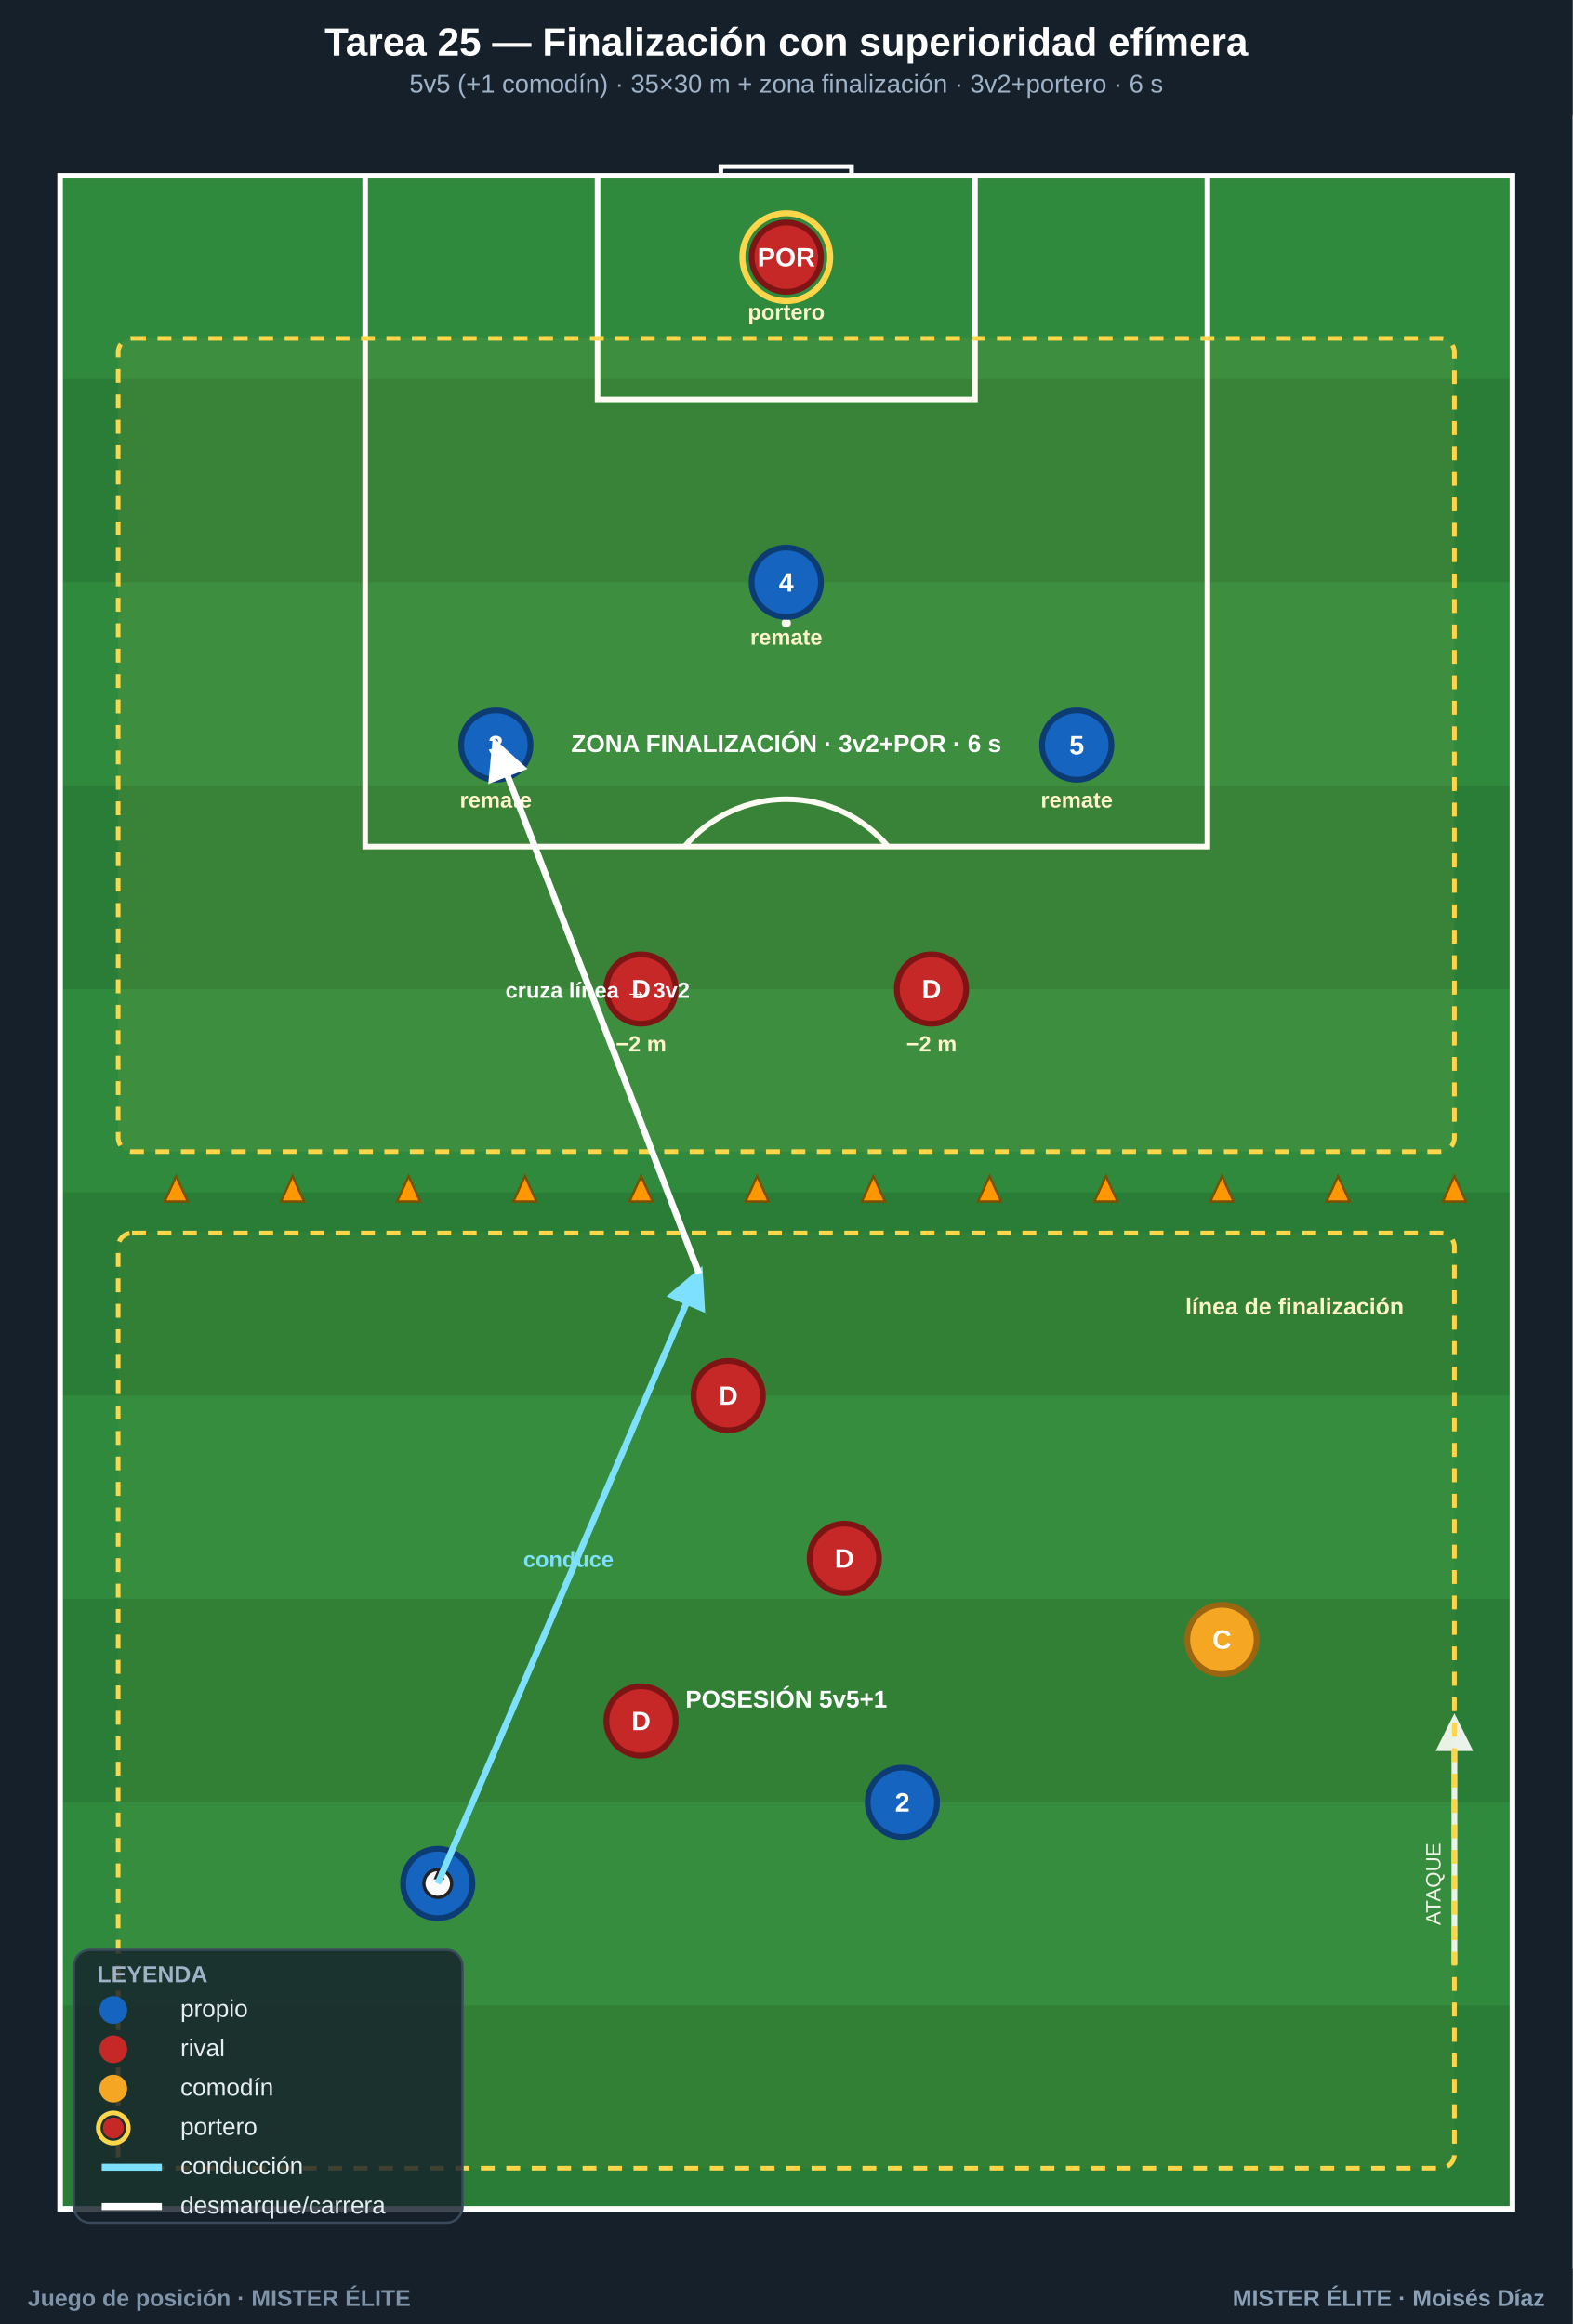
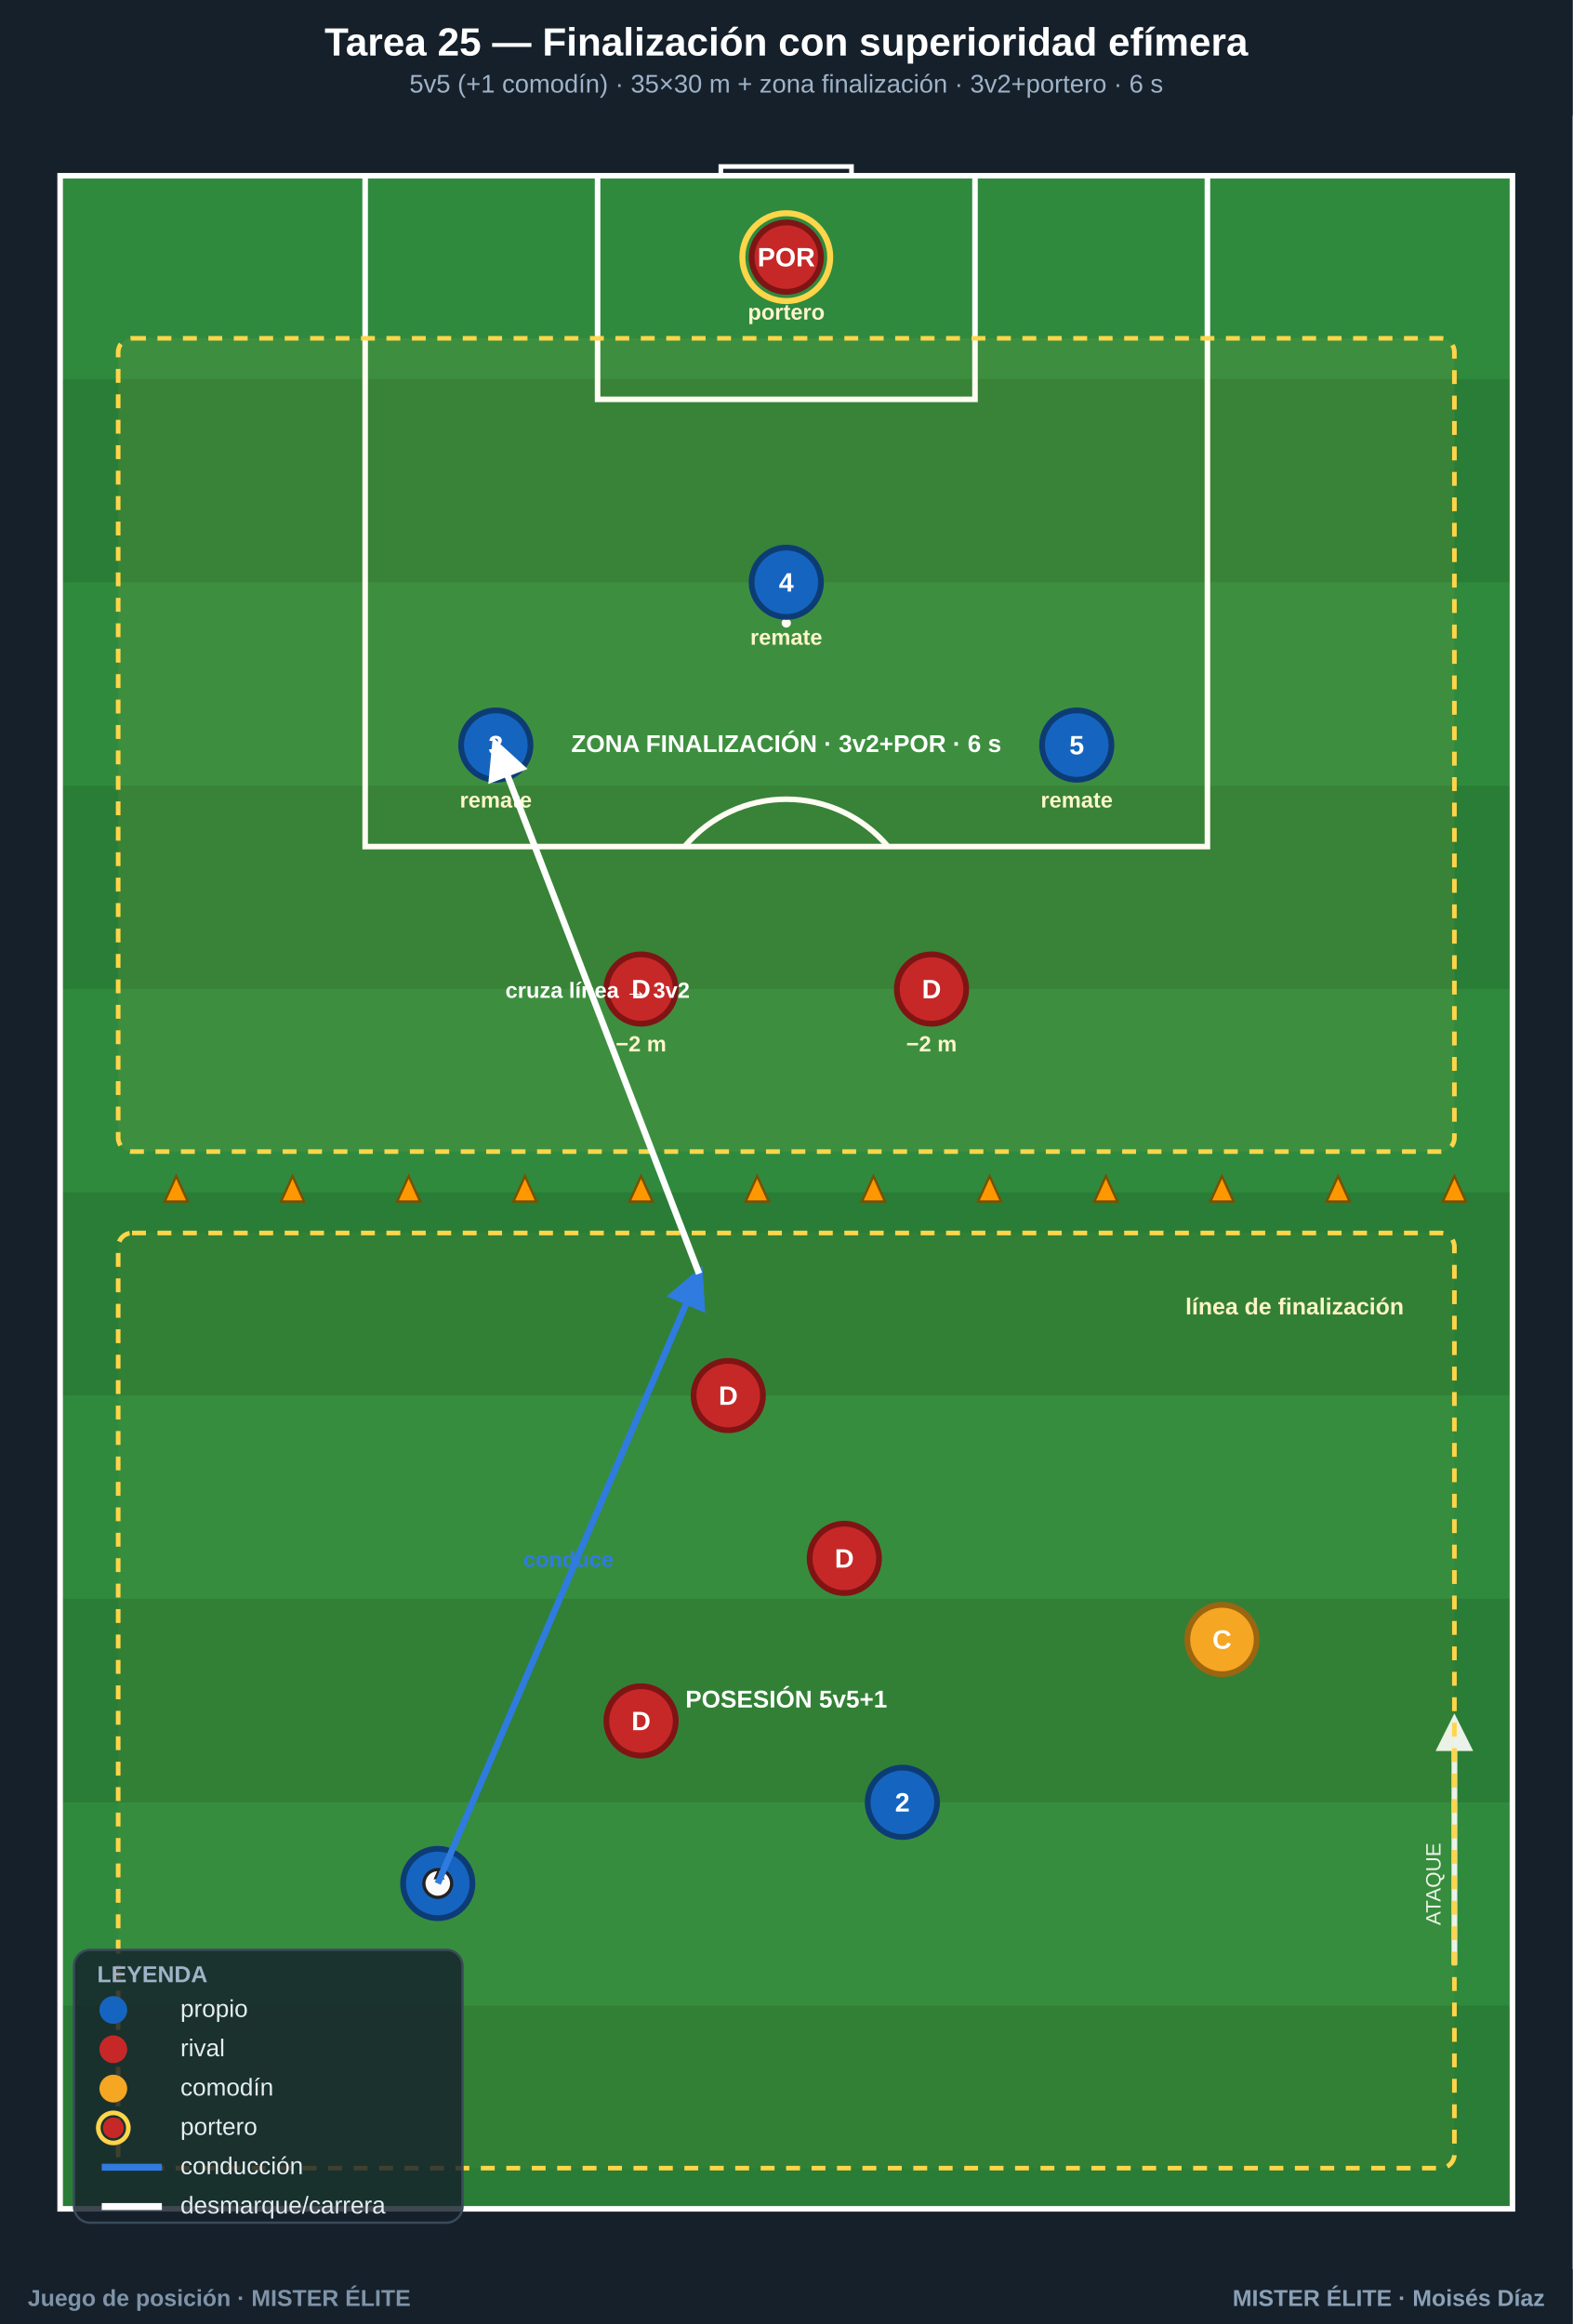
<svg xmlns="http://www.w3.org/2000/svg" viewBox="0 0 680 1005" width="680" height="1005" font-family="Segoe UI,Arial,sans-serif">
  <defs>
    <linearGradient id="sky" x1="0" y1="0" x2="0" y2="1">
      <stop offset="0" stop-color="#2f8a3e" />
      <stop offset="1" stop-color="#2b8139" />
    </linearGradient>
    <marker id="ah_pass" viewBox="0 0 10 10" refX="8" refY="5" markerWidth="6.5" markerHeight="6.5" orient="auto-start-reverse">
      <path d="M0,0 L10,5 L0,10 z" fill="#ffd54a" />
    </marker>
    <marker id="ah_run" viewBox="0 0 10 10" refX="8" refY="5" markerWidth="6.5" markerHeight="6.5" orient="auto-start-reverse">
      <path d="M0,0 L10,5 L0,10 z" fill="#ffffff" />
    </marker>
    <marker id="ah_drive" viewBox="0 0 10 10" refX="8" refY="5" markerWidth="6.5" markerHeight="6.5" orient="auto-start-reverse">
-       <path d="M0,0 L10,5 L0,10 z" fill="#7ee0ff" />
+       <path d="M0,0 L10,5 L0,10 z" fill="#2f7be0" />
    </marker>
    <marker id="ah_white" viewBox="0 0 10 10" refX="8" refY="5" markerWidth="6.5" markerHeight="6.5" orient="auto-start-reverse">
      <path d="M0,0 L10,5 L0,10 z" fill="#ffffff" />
    </marker>
  </defs>
  <rect x="0.0" y="0.0" width="680.0" height="1005.2" fill="#15202b" />
  <rect x="26.0" y="76.0" width="628.0" height="88.4" fill="#2f8a3e" />
  <rect x="26.0" y="163.9" width="628.0" height="88.4" fill="#2a7d36" />
  <rect x="26.0" y="251.8" width="628.0" height="88.4" fill="#2f8a3e" />
  <rect x="26.0" y="339.8" width="628.0" height="88.4" fill="#2a7d36" />
  <rect x="26.0" y="427.7" width="628.0" height="88.4" fill="#2f8a3e" />
  <rect x="26.0" y="515.6" width="628.0" height="88.4" fill="#2a7d36" />
  <rect x="26.0" y="603.5" width="628.0" height="88.4" fill="#2f8a3e" />
  <rect x="26.0" y="691.4" width="628.0" height="88.4" fill="#2a7d36" />
  <rect x="26.0" y="779.4" width="628.0" height="88.4" fill="#2f8a3e" />
  <rect x="26.0" y="867.3" width="628.0" height="88.4" fill="#2a7d36" />
  <rect x="26.0" y="76.0" width="628.0" height="879.2" fill="none" stroke="#ffffff" stroke-width="2.4" />
  <path d="M157.9,76.0 L157.9,366.1 L522.1,366.1 L522.1,76.0" fill="none" stroke="#ffffff" stroke-width="2.4" />
  <path d="M258.4,76.0 L258.4,172.7 L421.6,172.7 L421.6,76.0" fill="none" stroke="#ffffff" stroke-width="2.4" />
  <circle cx="340.0" cy="269.4" r="2.0" fill="#ffffff" />
  <rect x="311.7" y="72.0" width="56.5" height="4" fill="none" stroke="#ffffff" stroke-width="2" />
  <path d="M296.0,366.1 A57.5,57.5 0 0 1 384.0,366.1" fill="none" stroke="#ffffff" stroke-width="2.4" />
  <rect x="0.0" y="0.0" width="680.0" height="50.0" fill="#15202b" />
  <text x="340.0" y="24.0" font-family="Segoe UI,Arial,sans-serif" font-size="17" font-weight="800" fill="#ffffff" text-anchor="middle">Tarea 25 — Finalización con superioridad efímera</text>
  <text x="340.0" y="40.0" font-family="Segoe UI,Arial,sans-serif" font-size="11" font-weight="500" fill="#9fb3c8" text-anchor="middle">5v5 (+1 comodín) · 35×30 m + zona finalización · 3v2+portero · 6 s</text>
  <rect x="0.0" y="981.2" width="680.0" height="24.0" fill="#15202b" />
  <text x="668.0" y="997.2" font-family="Segoe UI,Arial,sans-serif" font-size="10" font-weight="700" fill="#8aa0b6" text-anchor="end">MISTER ÉLITE · Moisés Díaz</text>
  <text x="12.0" y="997.2" font-family="Segoe UI,Arial,sans-serif" font-size="10" font-weight="600" fill="#7f93a8" text-anchor="start">Juego de posición · MISTER ÉLITE</text>
  <g opacity="0.9">
    <line x1="628.9" y1="849.7" x2="628.9" y2="744.2" stroke="#ffffff" stroke-width="2.5" marker-end="url(#ah_white)" />
    <text x="622.9" y="796.9" font-family="Segoe UI,Arial" font-size="9" fill="#ffffff" text-anchor="end" transform="rotate(-90 622.9 796.9)">ATAQUE</text>
  </g>
  <g>
    <circle cx="340.0" cy="111.2" r="19.0" fill="none" stroke="#ffd54a" stroke-width="2.6" />
    <circle cx="340.0" cy="111.2" r="15" fill="#c62828" stroke="#7f1414" stroke-width="2.5" />
    <text x="340.0" y="115.2" font-family="Segoe UI,Arial" font-size="11.5" font-weight="800" fill="#fff" text-anchor="middle">POR</text>
  </g>
  <text x="340.0" y="138.2" font-family="Segoe UI,Arial,sans-serif" font-size="9.5" font-weight="600" fill="#fff5cc" text-anchor="middle">portero</text>
  <rect x="51.1" y="146.3" width="577.8" height="351.7" rx="6" fill="#ffd54a" fill-opacity="0.07" stroke="#ffd54a" stroke-width="2" stroke-dasharray="6 5" />
  <text x="340.0" y="325.2" font-family="Segoe UI,Arial,sans-serif" font-size="10.5" font-weight="700" fill="#fff" text-anchor="middle">ZONA FINALIZACIÓN · 3v2+POR · 6 s</text>
  <path d="M76.2,508.6 l5,11 l-10,0 z" fill="#ff9800" stroke="#7a4f00" stroke-width="1" />
  <path d="M126.5,508.6 l5,11 l-10,0 z" fill="#ff9800" stroke="#7a4f00" stroke-width="1" />
  <path d="M176.7,508.6 l5,11 l-10,0 z" fill="#ff9800" stroke="#7a4f00" stroke-width="1" />
  <path d="M227.0,508.6 l5,11 l-10,0 z" fill="#ff9800" stroke="#7a4f00" stroke-width="1" />
  <path d="M277.2,508.6 l5,11 l-10,0 z" fill="#ff9800" stroke="#7a4f00" stroke-width="1" />
  <path d="M327.4,508.6 l5,11 l-10,0 z" fill="#ff9800" stroke="#7a4f00" stroke-width="1" />
  <path d="M377.7,508.6 l5,11 l-10,0 z" fill="#ff9800" stroke="#7a4f00" stroke-width="1" />
  <path d="M427.9,508.6 l5,11 l-10,0 z" fill="#ff9800" stroke="#7a4f00" stroke-width="1" />
  <path d="M478.2,508.6 l5,11 l-10,0 z" fill="#ff9800" stroke="#7a4f00" stroke-width="1" />
  <path d="M528.4,508.6 l5,11 l-10,0 z" fill="#ff9800" stroke="#7a4f00" stroke-width="1" />
  <path d="M578.6,508.6 l5,11 l-10,0 z" fill="#ff9800" stroke="#7a4f00" stroke-width="1" />
  <path d="M628.9,508.6 l5,11 l-10,0 z" fill="#ff9800" stroke="#7a4f00" stroke-width="1" />
  <text x="559.8" y="568.4" font-family="Segoe UI,Arial,sans-serif" font-size="10" font-weight="600" fill="#fff5cc" text-anchor="middle">línea de finalización</text>
  <rect x="51.1" y="533.2" width="577.8" height="404.4" rx="6" fill="#ffd54a" fill-opacity="0.04" stroke="#ffd54a" stroke-width="2" stroke-dasharray="6 5" />
  <text x="340.0" y="738.4" font-family="Segoe UI,Arial,sans-serif" font-size="10.5" font-weight="700" fill="#fff" text-anchor="middle">POSESIÓN 5v5+1</text>
  <g>
    <circle cx="189.3" cy="814.5" r="15" fill="#1565c0" stroke="#0d3c75" stroke-width="2.5" />
    <text x="189.3" y="818.5" font-family="Segoe UI,Arial" font-size="11.5" font-weight="800" fill="#fff" text-anchor="middle">1</text>
  </g>
  <circle cx="189.3" cy="814.5" r="6.0" fill="#fafafa" stroke="#222" stroke-width="1.4" />
  <path d="M189.3,808.5 l3.0,4.2 l-4.8,0 z" fill="#222" />
  <g>
    <circle cx="390.2" cy="779.4" r="15" fill="#1565c0" stroke="#0d3c75" stroke-width="2.5" />
    <text x="390.2" y="783.4" font-family="Segoe UI,Arial" font-size="11.5" font-weight="800" fill="#fff" text-anchor="middle">2</text>
  </g>
  <g>
    <circle cx="214.4" cy="322.2" r="15" fill="#1565c0" stroke="#0d3c75" stroke-width="2.5" />
    <text x="214.4" y="326.2" font-family="Segoe UI,Arial" font-size="11.5" font-weight="800" fill="#fff" text-anchor="middle">3</text>
  </g>
  <text x="214.4" y="349.2" font-family="Segoe UI,Arial,sans-serif" font-size="9.5" font-weight="600" fill="#fff5cc" text-anchor="middle">remate</text>
  <g>
    <circle cx="340.0" cy="251.8" r="15" fill="#1565c0" stroke="#0d3c75" stroke-width="2.5" />
    <text x="340.0" y="255.8" font-family="Segoe UI,Arial" font-size="11.5" font-weight="800" fill="#fff" text-anchor="middle">4</text>
  </g>
  <text x="340.0" y="278.8" font-family="Segoe UI,Arial,sans-serif" font-size="9.5" font-weight="600" fill="#fff5cc" text-anchor="middle">remate</text>
  <g>
    <circle cx="465.6" cy="322.2" r="15" fill="#1565c0" stroke="#0d3c75" stroke-width="2.5" />
    <text x="465.6" y="326.2" font-family="Segoe UI,Arial" font-size="11.5" font-weight="800" fill="#fff" text-anchor="middle">5</text>
  </g>
  <text x="465.6" y="349.2" font-family="Segoe UI,Arial,sans-serif" font-size="9.5" font-weight="600" fill="#fff5cc" text-anchor="middle">remate</text>
  <g>
    <circle cx="528.4" cy="709.0" r="15" fill="#f5a623" stroke="#9c6510" stroke-width="2.5" />
    <text x="528.4" y="713.0" font-family="Segoe UI,Arial" font-size="11.5" font-weight="800" fill="#fff" text-anchor="middle">C</text>
  </g>
  <g>
    <circle cx="277.2" cy="744.2" r="15" fill="#c62828" stroke="#7f1414" stroke-width="2.5" />
    <text x="277.2" y="748.2" font-family="Segoe UI,Arial" font-size="11.5" font-weight="800" fill="#fff" text-anchor="middle">D</text>
  </g>
  <g>
    <circle cx="365.1" cy="673.9" r="15" fill="#c62828" stroke="#7f1414" stroke-width="2.5" />
    <text x="365.1" y="677.9" font-family="Segoe UI,Arial" font-size="11.5" font-weight="800" fill="#fff" text-anchor="middle">D</text>
  </g>
  <g>
    <circle cx="314.9" cy="603.5" r="15" fill="#c62828" stroke="#7f1414" stroke-width="2.5" />
    <text x="314.9" y="607.5" font-family="Segoe UI,Arial" font-size="11.5" font-weight="800" fill="#fff" text-anchor="middle">D</text>
  </g>
  <g>
    <circle cx="277.2" cy="427.7" r="15" fill="#c62828" stroke="#7f1414" stroke-width="2.5" />
    <text x="277.2" y="431.7" font-family="Segoe UI,Arial" font-size="11.5" font-weight="800" fill="#fff" text-anchor="middle">D</text>
  </g>
  <text x="277.2" y="454.7" font-family="Segoe UI,Arial,sans-serif" font-size="9.5" font-weight="600" fill="#fff5cc" text-anchor="middle">−2 m</text>
  <g>
    <circle cx="402.8" cy="427.7" r="15" fill="#c62828" stroke="#7f1414" stroke-width="2.5" />
    <text x="402.8" y="431.7" font-family="Segoe UI,Arial" font-size="11.5" font-weight="800" fill="#fff" text-anchor="middle">D</text>
  </g>
  <text x="402.8" y="454.7" font-family="Segoe UI,Arial,sans-serif" font-size="9.5" font-weight="600" fill="#fff5cc" text-anchor="middle">−2 m</text>
-   <line x1="189.3" y1="814.5" x2="302.3" y2="550.8" stroke="#7ee0ff" stroke-width="2.8" marker-end="url(#ah_drive)" />
-   <text x="245.8" y="677.6" font-family="Segoe UI,Arial,sans-serif" font-size="9.5" font-weight="700" fill="#7ee0ff" text-anchor="middle">conduce</text>
+   <line x1="189.3" y1="814.5" x2="302.3" y2="550.8" stroke="#2f7be0" stroke-width="2.8" marker-end="url(#ah_drive)" />
+   <text x="245.8" y="677.6" font-family="Segoe UI,Arial,sans-serif" font-size="9.5" font-weight="700" fill="#2f7be0" text-anchor="middle">conduce</text>
  <line x1="302.3" y1="550.8" x2="214.4" y2="322.2" stroke="#ffffff" stroke-width="2.8" marker-end="url(#ah_run)" />
  <text x="258.4" y="431.5" font-family="Segoe UI,Arial,sans-serif" font-size="9.5" font-weight="700" fill="#ffffff" text-anchor="middle">cruza línea → 3v2</text>
  <g>
    <rect x="32" y="843.2" width="168" height="118" rx="7" fill="#15202b" fill-opacity="0.82" stroke="#3a4a5a" stroke-width="1" />
    <text x="42" y="857.2" font-family="Segoe UI,Arial" font-size="10" font-weight="800" fill="#9fb3c8">LEYENDA</text>
    <circle cx="49" cy="869.2" r="6" fill="#1565c0" />
    <text x="78" y="872.2" font-family="Segoe UI,Arial" font-size="10.5" fill="#e6edf3">propio</text>
    <circle cx="49" cy="886.2" r="6" fill="#c62828" />
    <text x="78" y="889.2" font-family="Segoe UI,Arial" font-size="10.5" fill="#e6edf3">rival</text>
    <circle cx="49" cy="903.2" r="6" fill="#f5a623" />
    <text x="78" y="906.2" font-family="Segoe UI,Arial" font-size="10.5" fill="#e6edf3">comodín</text>
    <circle cx="49" cy="920.2" r="6.5" fill="none" stroke="#ffd54a" stroke-width="2" />
    <circle cx="49" cy="920.2" r="4.5" fill="#c62828" />
    <text x="78" y="923.2" font-family="Segoe UI,Arial" font-size="10.5" fill="#e6edf3">portero</text>
-     <line x1="44" y1="937.2" x2="70" y2="937.2" stroke="#7ee0ff" stroke-width="3" />
+     <line x1="44" y1="937.2" x2="70" y2="937.2" stroke="#2f7be0" stroke-width="3" />
    <text x="78" y="940.2" font-family="Segoe UI,Arial" font-size="10.5" fill="#e6edf3">conducción</text>
    <line x1="44" y1="954.2" x2="70" y2="954.2" stroke="#ffffff" stroke-width="3" />
    <text x="78" y="957.2" font-family="Segoe UI,Arial" font-size="10.5" fill="#e6edf3">desmarque/carrera</text>
  </g>
</svg>
